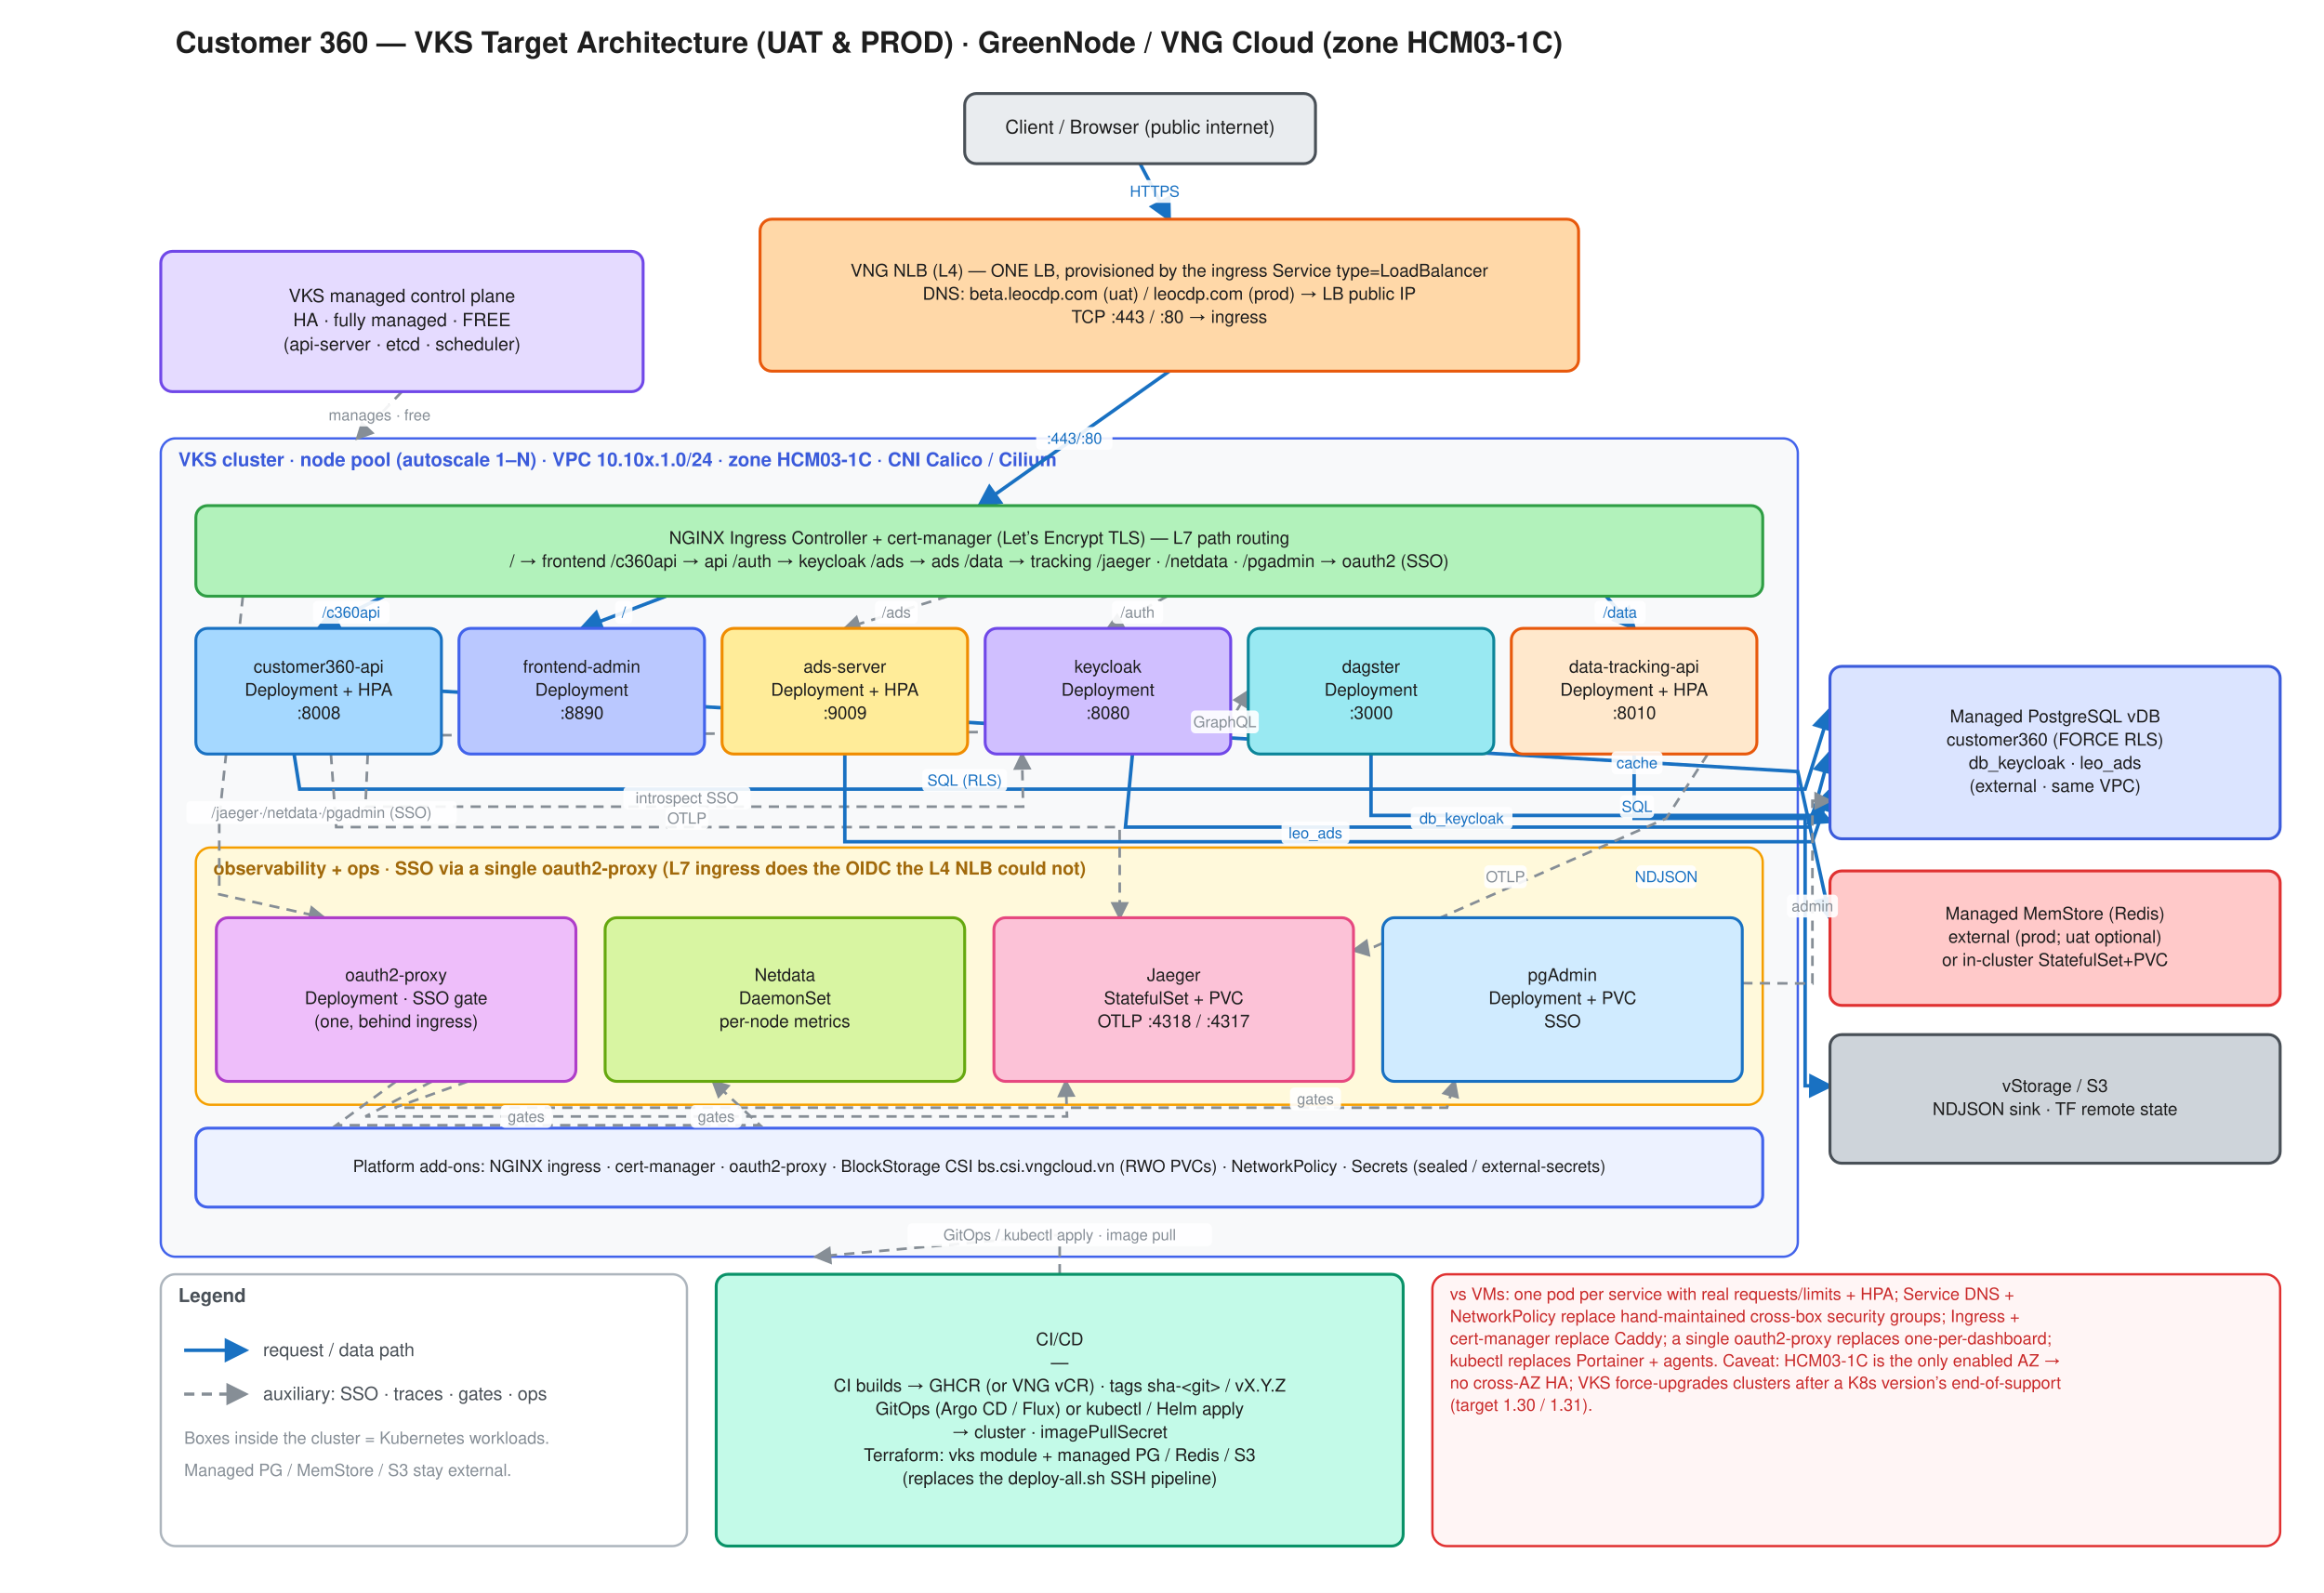
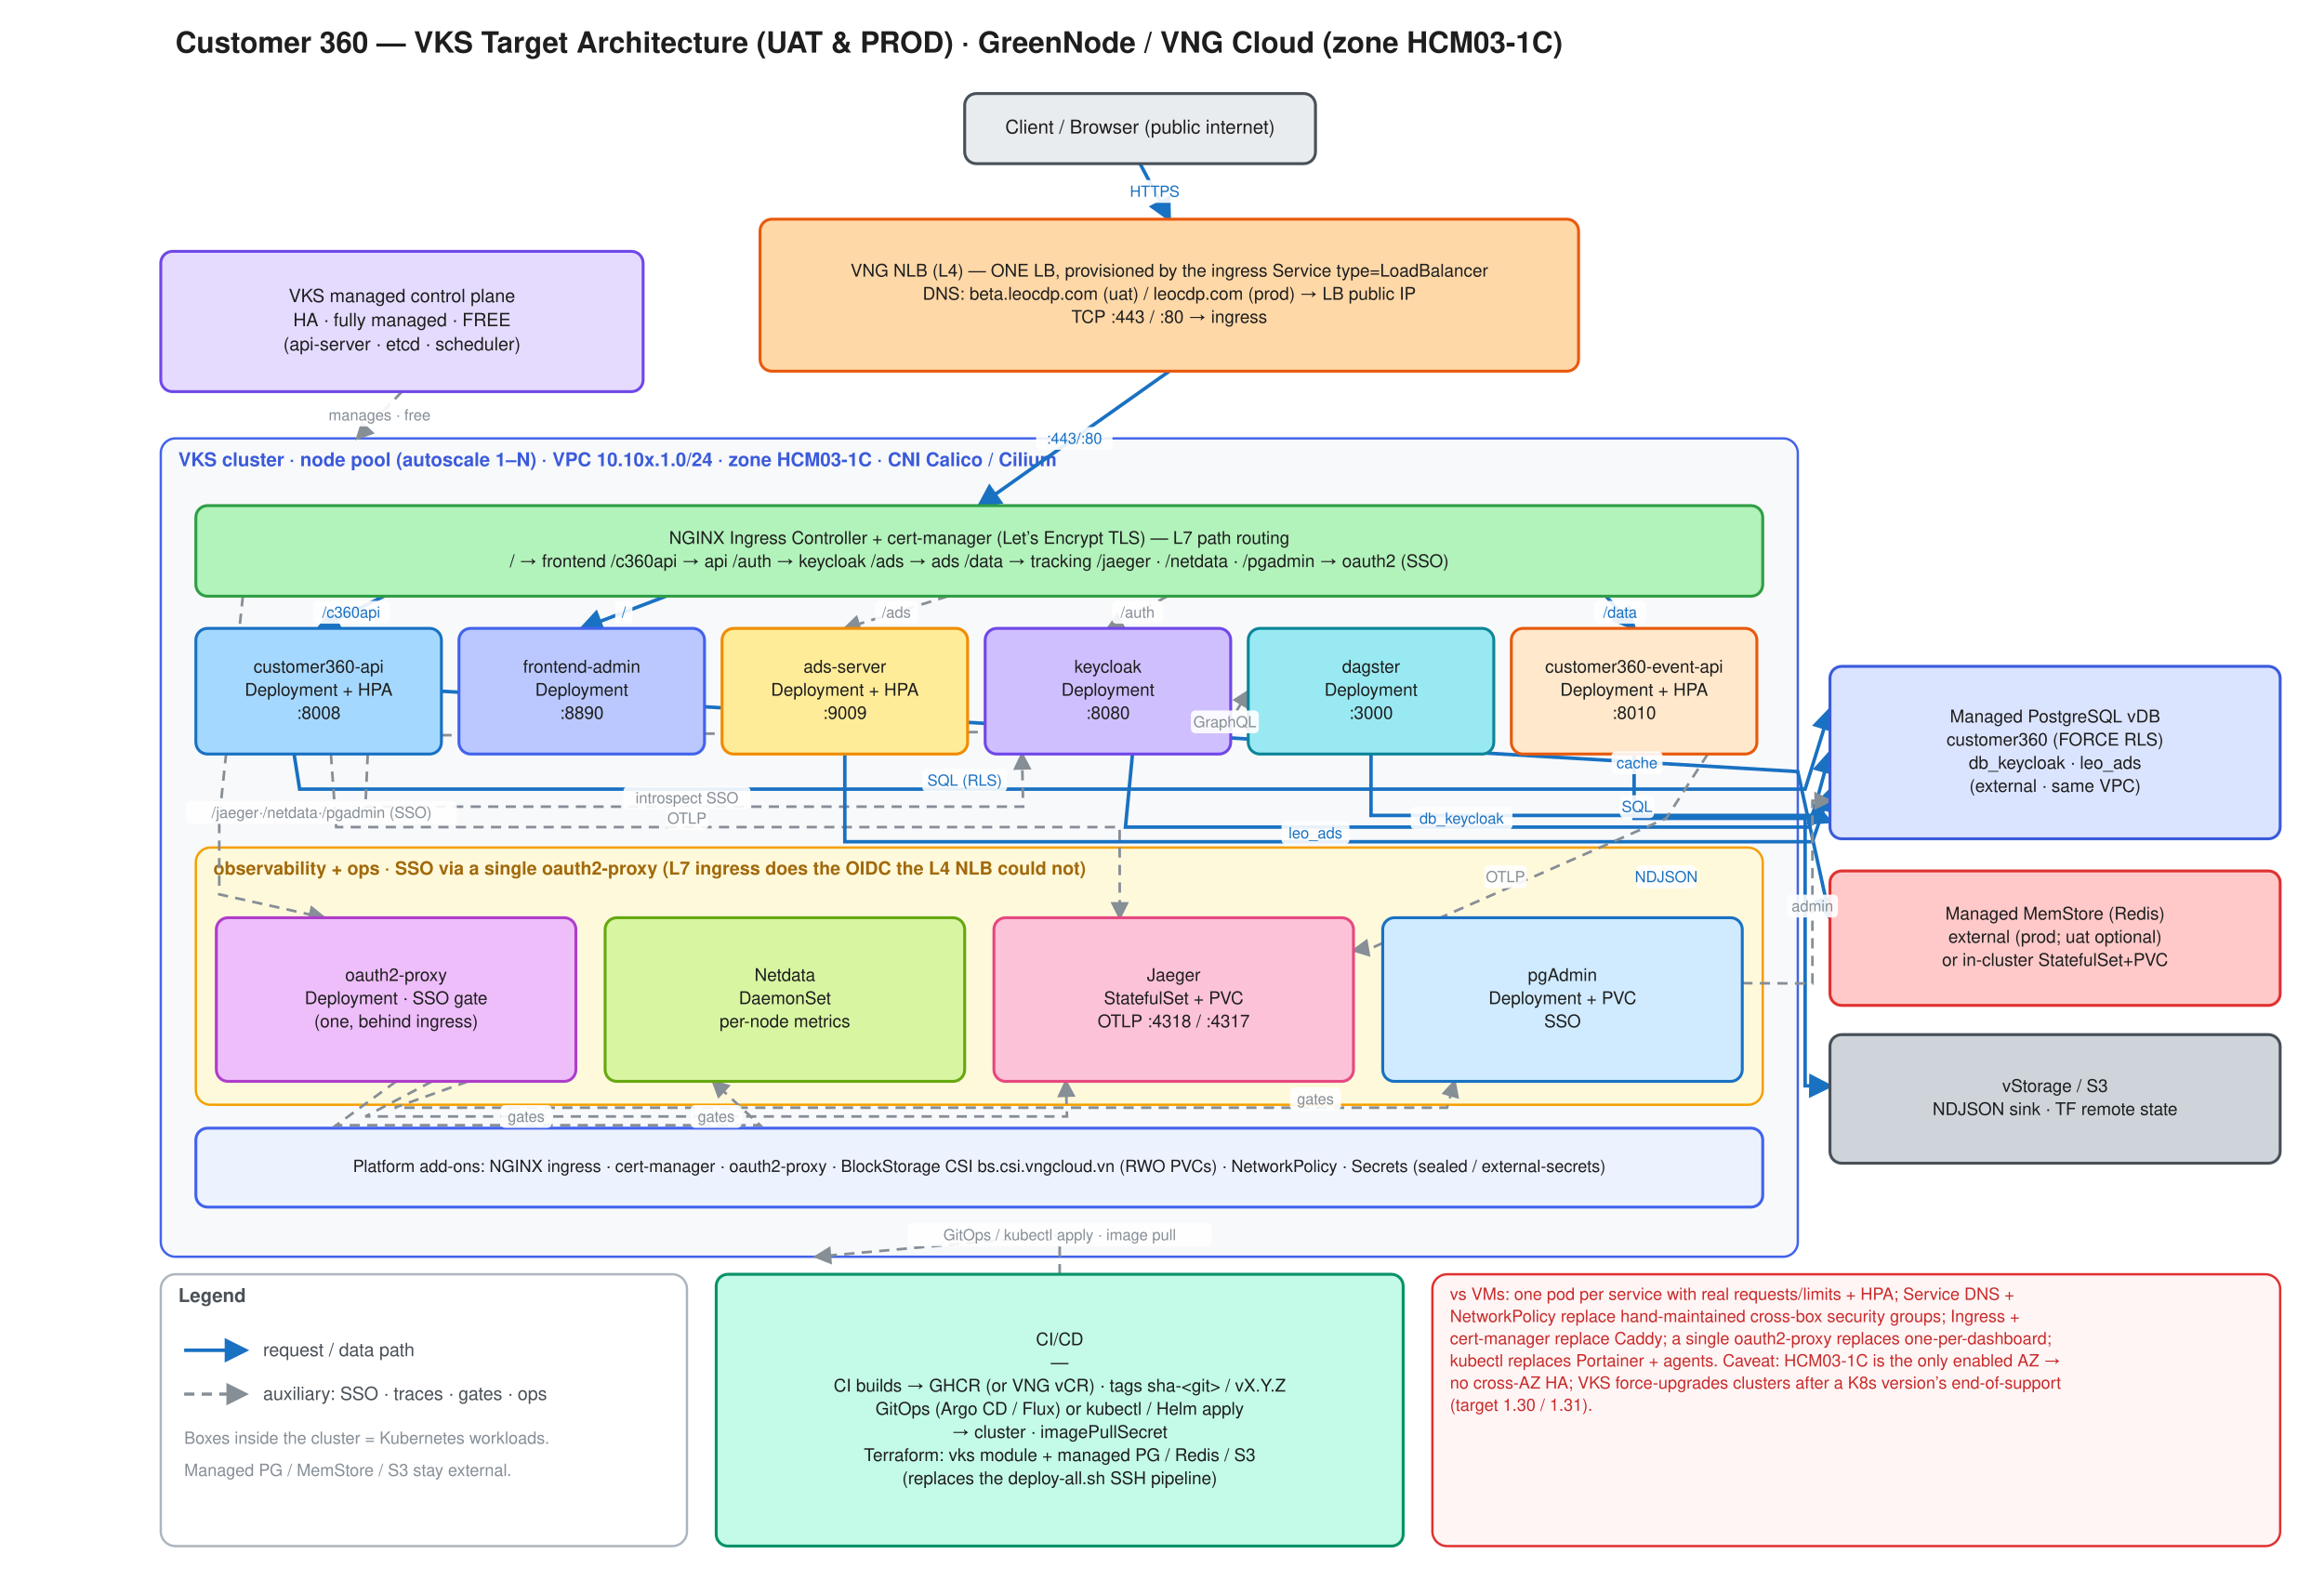
<svg xmlns="http://www.w3.org/2000/svg" width="1590" height="1090" viewBox="0 0 1590 1090" font-family="Helvetica,Arial,sans-serif">
  <rect width="1590" height="1090" fill="#ffffff" />
  <defs>
    <marker id="ah1971c2" viewBox="0 0 10 10" refX="8.5" refY="5" markerWidth="7" markerHeight="7" orient="auto-start-reverse">
      <path d="M0,0 L10,5 L0,10 z" fill="#1971c2" />
    </marker>
    <marker id="ah868e96" viewBox="0 0 10 10" refX="8.5" refY="5" markerWidth="7" markerHeight="7" orient="auto-start-reverse">
      <path d="M0,0 L10,5 L0,10 z" fill="#868e96" />
    </marker>
  </defs>
  <rect x="110" y="300" width="1120" height="560" rx="10" fill="#f8f9fa" stroke="#4263eb" stroke-width="1.6" />
  <text x="122" y="319" font-size="13" font-weight="700" fill="#3b5bdb" font-family="Helvetica,Arial,sans-serif">VKS cluster  ·  node pool (autoscale 1–N)  ·  VPC 10.10x.1.0/24  ·  zone HCM03-1C  ·  CNI Calico / Cilium</text>
  <rect x="134" y="580" width="1072" height="176" rx="10" fill="#fff9db" stroke="#f59f00" stroke-width="1.6" />
  <text x="146" y="598.5" font-size="12.5" font-weight="700" fill="#a1690b" font-family="Helvetica,Arial,sans-serif">observability + ops  ·  SSO via a single oauth2-proxy (L7 ingress does the OIDC the L4 NLB could not)</text>
  <rect x="110" y="872" width="360" height="186" rx="10" fill="#ffffff" stroke="#adb5bd" stroke-width="1.6" />
  <text x="122" y="891" font-size="13" font-weight="700" fill="#495057" font-family="Helvetica,Arial,sans-serif">Legend</text>
  <rect x="980" y="872" width="580" height="186" rx="10" fill="#fff5f5" stroke="#e03131" stroke-width="1.6" />
  <text x="992" y="889.5" font-size="11.5" fill="#c92a2a" font-family="Helvetica,Arial,sans-serif">vs VMs: one pod per service with real requests/limits + HPA; Service DNS +</text>
  <text x="992" y="904.68" font-size="11.5" fill="#c92a2a" font-family="Helvetica,Arial,sans-serif">NetworkPolicy replace hand-maintained cross-box security groups; Ingress +</text>
  <text x="992" y="919.86" font-size="11.5" fill="#c92a2a" font-family="Helvetica,Arial,sans-serif">cert-manager replace Caddy; a single oauth2-proxy replaces one-per-dashboard;</text>
  <text x="992" y="935.04" font-size="11.5" fill="#c92a2a" font-family="Helvetica,Arial,sans-serif">kubectl replaces Portainer + agents. Caveat: HCM03-1C is the only enabled AZ →</text>
  <text x="992" y="950.22" font-size="11.5" fill="#c92a2a" font-family="Helvetica,Arial,sans-serif">no cross-AZ HA; VKS force-upgrades clusters after a K8s version’s end-of-support</text>
  <text x="992" y="965.4" font-size="11.5" fill="#c92a2a" font-family="Helvetica,Arial,sans-serif">(target 1.30 / 1.31).</text>
  <line x1="126" y1="924" x2="168" y2="924" stroke="#1971c2" stroke-width="2.4" marker-end="url(#ah1971c2)" />
  <text x="180" y="928" font-size="12.5" fill="#495057">request / data path</text>
  <line x1="126" y1="954" x2="168" y2="954" stroke="#868e96" stroke-width="2.2" stroke-dasharray="7 5" marker-end="url(#ah868e96)" />
  <text x="180" y="958" font-size="12.5" fill="#495057">auxiliary: SSO · traces · gates · ops</text>
  <text x="126" y="988" font-size="11.5" fill="#868e96">Boxes inside the cluster = Kubernetes workloads.</text>
  <text x="126" y="1010" font-size="11.5" fill="#868e96">Managed PG / MemStore / S3 stay external.</text>
  <path d="M780,112 L800,150" fill="none" stroke="#1971c2" stroke-width="2.4" marker-end="url(#ah1971c2)" />
  <path d="M800,254 L670,346" fill="none" stroke="#1971c2" stroke-width="2.4" marker-end="url(#ah1971c2)" />
  <path d="M275,268 L244.4,300" fill="none" stroke="#868e96" stroke-width="1.8" stroke-dasharray="7 5" marker-end="url(#ah868e96)" />
  <path d="M725,872 L725,845 L558,860" fill="none" stroke="#868e96" stroke-width="1.8" stroke-dasharray="7 5" marker-end="url(#ah868e96)" />
  <path d="M262.64,408 L218,430" fill="none" stroke="#1971c2" stroke-width="2.4" marker-end="url(#ah1971c2)" />
  <path d="M455.6,408 L398,430" fill="none" stroke="#1971c2" stroke-width="2.4" marker-end="url(#ah1971c2)" />
  <path d="M648.56,408 L578,430" fill="none" stroke="#868e96" stroke-width="1.8" stroke-dasharray="7 5" marker-end="url(#ah868e96)" />
  <path d="M798.64,408 L758,430" fill="none" stroke="#868e96" stroke-width="1.8" stroke-dasharray="7 5" marker-end="url(#ah868e96)" />
  <path d="M1098.8,408 L1118,430" fill="none" stroke="#1971c2" stroke-width="2.4" marker-end="url(#ah1971c2)" />
  <path d="M166.16,408 L150,560 L150,612 L221.8,628" fill="none" stroke="#868e96" stroke-width="1.8" stroke-dasharray="7 5" marker-end="url(#ah868e96)" />
  <path d="M302,473 L1230,528 L1252,628.2" fill="none" stroke="#1971c2" stroke-width="2.4" marker-end="url(#ah1971c2)" />
  <path d="M201.2,516 L205,540 L1235,540 L1252,485.5" fill="none" stroke="#1971c2" stroke-width="2.4" marker-end="url(#ah1971c2)" />
  <path d="M251.6,516 L250,552 L700,552 L699.2,516" fill="none" stroke="#868e96" stroke-width="1.8" stroke-dasharray="7 5" marker-end="url(#ah868e96)" />
  <path d="M226.4,516 L230,566 L766,566 L766.1,628" fill="none" stroke="#868e96" stroke-width="1.8" stroke-dasharray="7 5" marker-end="url(#ah868e96)" />
  <path d="M302,503.1 L838,500 L854,473" fill="none" stroke="#868e96" stroke-width="1.8" stroke-dasharray="7 5" marker-end="url(#ah868e96)" />
  <path d="M774.8,516 L770,566 L1238,566 L1252,515" fill="none" stroke="#1971c2" stroke-width="2.4" marker-end="url(#ah1971c2)" />
  <path d="M578,516 L578,576 L1240,576 L1252,540.96" fill="none" stroke="#1971c2" stroke-width="2.4" marker-end="url(#ah1971c2)" />
  <path d="M938,516 L938,558 L1242,558 L1252,562.2" fill="none" stroke="#1971c2" stroke-width="2.4" marker-end="url(#ah1971c2)" />
  <path d="M1118,516 L1118,560 L1235,560 L1235,743 L1252,743.2" fill="none" stroke="#1971c2" stroke-width="2.4" marker-end="url(#ah1971c2)" />
  <path d="M1168.4,516 L1140,560 L940,648 L926,650.4" fill="none" stroke="#868e96" stroke-width="1.8" stroke-dasharray="7 5" marker-end="url(#ah868e96)" />
  <path d="M271,740 L230,770 L520,770 L487.8,740" fill="none" stroke="#868e96" stroke-width="1.8" stroke-dasharray="7 5" marker-end="url(#ah868e96)" />
  <path d="M295.6,740 L250,764 L730,764 L729.2,740" fill="none" stroke="#868e96" stroke-width="1.8" stroke-dasharray="7 5" marker-end="url(#ah868e96)" />
  <path d="M320.2,740 L270,758 L990,758 L995.2,740" fill="none" stroke="#868e96" stroke-width="1.8" stroke-dasharray="7 5" marker-end="url(#ah868e96)" />
  <path d="M1192,672.8 L1240,673 L1240,548 L1252,548.04" fill="none" stroke="#868e96" stroke-width="1.8" stroke-dasharray="7 5" marker-end="url(#ah868e96)" />
  <rect x="660" y="64" width="240" height="48" rx="8" fill="#e9ecef" stroke="#495057" stroke-width="2" />
  <text x="780" y="91.38" font-size="13" fill="#1e1e1e" text-anchor="middle" font-family="Helvetica,Arial,sans-serif">Client / Browser (public internet)</text>
  <rect x="520" y="150" width="560" height="104" rx="8" fill="#ffd8a8" stroke="#e8590c" stroke-width="2" />
  <text x="800" y="189.28" font-size="12" fill="#1e1e1e" text-anchor="middle" font-family="Helvetica,Arial,sans-serif">VNG NLB (L4) — ONE LB, provisioned by the ingress Service type=LoadBalancer</text>
  <text x="800" y="205.12" font-size="12" fill="#1e1e1e" text-anchor="middle" font-family="Helvetica,Arial,sans-serif">DNS: beta.leocdp.com (uat) / leocdp.com (prod) → LB public IP</text>
  <text x="800" y="220.96" font-size="12" fill="#1e1e1e" text-anchor="middle" font-family="Helvetica,Arial,sans-serif">TCP :443 / :80 → ingress</text>
  <rect x="110" y="172" width="330" height="96" rx="8" fill="#e5dbff" stroke="#7048e8" stroke-width="2" />
  <text x="275" y="206.75" font-size="12.5" fill="#1e1e1e" text-anchor="middle" font-family="Helvetica,Arial,sans-serif">VKS managed control plane</text>
  <text x="275" y="223.25" font-size="12.5" fill="#1e1e1e" text-anchor="middle" font-family="Helvetica,Arial,sans-serif">HA · fully managed · FREE</text>
  <text x="275" y="239.75" font-size="12.5" fill="#1e1e1e" text-anchor="middle" font-family="Helvetica,Arial,sans-serif">(api-server · etcd · scheduler)</text>
  <rect x="134" y="346" width="1072" height="62" rx="8" fill="#b2f2bb" stroke="#2f9e44" stroke-width="2" />
  <text x="670" y="372.2" font-size="12" fill="#1e1e1e" text-anchor="middle" font-family="Helvetica,Arial,sans-serif">NGINX Ingress Controller + cert-manager (Let’s Encrypt TLS) — L7 path routing</text>
  <text x="670" y="388.04" font-size="12" fill="#1e1e1e" text-anchor="middle" font-family="Helvetica,Arial,sans-serif">/ → frontend   /c360api → api   /auth → keycloak   /ads → ads   /data → tracking   /jaeger · /netdata · /pgadmin → oauth2 (SSO)</text>
  <rect x="134" y="430" width="168" height="86" rx="8" fill="#a5d8ff" stroke="#1971c2" stroke-width="2" />
  <text x="218" y="460.28" font-size="12" fill="#1e1e1e" text-anchor="middle" font-family="Helvetica,Arial,sans-serif">customer360-api</text>
  <text x="218" y="476.12" font-size="12" fill="#1e1e1e" text-anchor="middle" font-family="Helvetica,Arial,sans-serif">Deployment + HPA</text>
  <text x="218" y="491.96" font-size="12" fill="#1e1e1e" text-anchor="middle" font-family="Helvetica,Arial,sans-serif">:8008</text>
  <rect x="314" y="430" width="168" height="86" rx="8" fill="#bac8ff" stroke="#4263eb" stroke-width="2" />
  <text x="398" y="460.28" font-size="12" fill="#1e1e1e" text-anchor="middle" font-family="Helvetica,Arial,sans-serif">frontend-admin</text>
  <text x="398" y="476.12" font-size="12" fill="#1e1e1e" text-anchor="middle" font-family="Helvetica,Arial,sans-serif">Deployment</text>
  <text x="398" y="491.96" font-size="12" fill="#1e1e1e" text-anchor="middle" font-family="Helvetica,Arial,sans-serif">:8890</text>
  <rect x="494" y="430" width="168" height="86" rx="8" fill="#ffec99" stroke="#f08c00" stroke-width="2" />
  <text x="578" y="460.28" font-size="12" fill="#1e1e1e" text-anchor="middle" font-family="Helvetica,Arial,sans-serif">ads-server</text>
  <text x="578" y="476.12" font-size="12" fill="#1e1e1e" text-anchor="middle" font-family="Helvetica,Arial,sans-serif">Deployment + HPA</text>
  <text x="578" y="491.96" font-size="12" fill="#1e1e1e" text-anchor="middle" font-family="Helvetica,Arial,sans-serif">:9009</text>
  <rect x="674" y="430" width="168" height="86" rx="8" fill="#d0bfff" stroke="#7048e8" stroke-width="2" />
  <text x="758" y="460.28" font-size="12" fill="#1e1e1e" text-anchor="middle" font-family="Helvetica,Arial,sans-serif">keycloak</text>
  <text x="758" y="476.12" font-size="12" fill="#1e1e1e" text-anchor="middle" font-family="Helvetica,Arial,sans-serif">Deployment</text>
  <text x="758" y="491.96" font-size="12" fill="#1e1e1e" text-anchor="middle" font-family="Helvetica,Arial,sans-serif">:8080</text>
  <rect x="854" y="430" width="168" height="86" rx="8" fill="#99e9f2" stroke="#0c8599" stroke-width="2" />
  <text x="938" y="460.28" font-size="12" fill="#1e1e1e" text-anchor="middle" font-family="Helvetica,Arial,sans-serif">dagster</text>
  <text x="938" y="476.12" font-size="12" fill="#1e1e1e" text-anchor="middle" font-family="Helvetica,Arial,sans-serif">Deployment</text>
  <text x="938" y="491.96" font-size="12" fill="#1e1e1e" text-anchor="middle" font-family="Helvetica,Arial,sans-serif">:3000</text>
  <rect x="1034" y="430" width="168" height="86" rx="8" fill="#ffe8cc" stroke="#e8590c" stroke-width="2" />
-   <text x="1118" y="460.28" font-size="12" fill="#1e1e1e" text-anchor="middle" font-family="Helvetica,Arial,sans-serif">data-tracking-api</text>
+   <text x="1118" y="460.28" font-size="12" fill="#1e1e1e" text-anchor="middle" font-family="Helvetica,Arial,sans-serif">customer360-event-api</text>
  <text x="1118" y="476.12" font-size="12" fill="#1e1e1e" text-anchor="middle" font-family="Helvetica,Arial,sans-serif">Deployment + HPA</text>
  <text x="1118" y="491.96" font-size="12" fill="#1e1e1e" text-anchor="middle" font-family="Helvetica,Arial,sans-serif">:8010</text>
  <rect x="148" y="628" width="246" height="112" rx="8" fill="#eebefa" stroke="#ae3ec9" stroke-width="2" />
  <text x="271" y="671.28" font-size="12" fill="#1e1e1e" text-anchor="middle" font-family="Helvetica,Arial,sans-serif">oauth2-proxy</text>
  <text x="271" y="687.12" font-size="12" fill="#1e1e1e" text-anchor="middle" font-family="Helvetica,Arial,sans-serif">Deployment · SSO gate</text>
  <text x="271" y="702.96" font-size="12" fill="#1e1e1e" text-anchor="middle" font-family="Helvetica,Arial,sans-serif">(one, behind ingress)</text>
  <rect x="414" y="628" width="246" height="112" rx="8" fill="#d8f5a2" stroke="#66a80f" stroke-width="2" />
  <text x="537" y="671.28" font-size="12" fill="#1e1e1e" text-anchor="middle" font-family="Helvetica,Arial,sans-serif">Netdata</text>
  <text x="537" y="687.12" font-size="12" fill="#1e1e1e" text-anchor="middle" font-family="Helvetica,Arial,sans-serif">DaemonSet</text>
  <text x="537" y="702.96" font-size="12" fill="#1e1e1e" text-anchor="middle" font-family="Helvetica,Arial,sans-serif">per-node metrics</text>
  <rect x="680" y="628" width="246" height="112" rx="8" fill="#fcc2d7" stroke="#e64980" stroke-width="2" />
  <text x="803" y="671.28" font-size="12" fill="#1e1e1e" text-anchor="middle" font-family="Helvetica,Arial,sans-serif">Jaeger</text>
  <text x="803" y="687.12" font-size="12" fill="#1e1e1e" text-anchor="middle" font-family="Helvetica,Arial,sans-serif">StatefulSet + PVC</text>
  <text x="803" y="702.96" font-size="12" fill="#1e1e1e" text-anchor="middle" font-family="Helvetica,Arial,sans-serif">OTLP :4318 / :4317</text>
  <rect x="946" y="628" width="246" height="112" rx="8" fill="#d0ebff" stroke="#1971c2" stroke-width="2" />
  <text x="1069" y="671.28" font-size="12" fill="#1e1e1e" text-anchor="middle" font-family="Helvetica,Arial,sans-serif">pgAdmin</text>
  <text x="1069" y="687.12" font-size="12" fill="#1e1e1e" text-anchor="middle" font-family="Helvetica,Arial,sans-serif">Deployment + PVC</text>
  <text x="1069" y="702.96" font-size="12" fill="#1e1e1e" text-anchor="middle" font-family="Helvetica,Arial,sans-serif">SSO</text>
  <rect x="134" y="772" width="1072" height="54" rx="8" fill="#edf2ff" stroke="#4263eb" stroke-width="2" />
  <text x="670" y="801.99" font-size="11.5" fill="#1e1e1e" text-anchor="middle" font-family="Helvetica,Arial,sans-serif">Platform add-ons: NGINX ingress · cert-manager · oauth2-proxy · BlockStorage CSI bs.csi.vngcloud.vn (RWO PVCs) · NetworkPolicy · Secrets (sealed / external-secrets)</text>
  <rect x="1252" y="456" width="308" height="118" rx="8" fill="#dbe4ff" stroke="#3b5bdb" stroke-width="2" />
  <text x="1406" y="494.36" font-size="12" fill="#1e1e1e" text-anchor="middle" font-family="Helvetica,Arial,sans-serif">Managed PostgreSQL vDB</text>
  <text x="1406" y="510.2" font-size="12" fill="#1e1e1e" text-anchor="middle" font-family="Helvetica,Arial,sans-serif">customer360 (FORCE RLS)</text>
  <text x="1406" y="526.04" font-size="12" fill="#1e1e1e" text-anchor="middle" font-family="Helvetica,Arial,sans-serif">db_keycloak · leo_ads</text>
  <text x="1406" y="541.88" font-size="12" fill="#1e1e1e" text-anchor="middle" font-family="Helvetica,Arial,sans-serif">(external · same VPC)</text>
  <rect x="1252" y="596" width="308" height="92" rx="8" fill="#ffc9c9" stroke="#e03131" stroke-width="2" />
  <text x="1406" y="629.28" font-size="12" fill="#1e1e1e" text-anchor="middle" font-family="Helvetica,Arial,sans-serif">Managed MemStore (Redis)</text>
  <text x="1406" y="645.12" font-size="12" fill="#1e1e1e" text-anchor="middle" font-family="Helvetica,Arial,sans-serif">external (prod; uat optional)</text>
  <text x="1406" y="660.96" font-size="12" fill="#1e1e1e" text-anchor="middle" font-family="Helvetica,Arial,sans-serif">or in-cluster StatefulSet+PVC</text>
  <rect x="1252" y="708" width="308" height="88" rx="8" fill="#ced4da" stroke="#495057" stroke-width="2" />
  <text x="1406" y="747.2" font-size="12" fill="#1e1e1e" text-anchor="middle" font-family="Helvetica,Arial,sans-serif">vStorage / S3</text>
  <text x="1406" y="763.04" font-size="12" fill="#1e1e1e" text-anchor="middle" font-family="Helvetica,Arial,sans-serif">NDJSON sink · TF remote state</text>
  <rect x="490" y="872" width="470" height="186" rx="8" fill="#c3fae8" stroke="#099268" stroke-width="2" />
  <text x="725" y="920.6" font-size="12" fill="#1e1e1e" text-anchor="middle" font-family="Helvetica,Arial,sans-serif">CI/CD</text>
  <text x="725" y="936.44" font-size="12" fill="#1e1e1e" text-anchor="middle" font-family="Helvetica,Arial,sans-serif">—</text>
  <text x="725" y="952.28" font-size="12" fill="#1e1e1e" text-anchor="middle" font-family="Helvetica,Arial,sans-serif">CI builds → GHCR (or VNG vCR)  ·  tags sha-&lt;git&gt; / vX.Y.Z</text>
  <text x="725" y="968.12" font-size="12" fill="#1e1e1e" text-anchor="middle" font-family="Helvetica,Arial,sans-serif">GitOps (Argo CD / Flux) or kubectl / Helm apply</text>
  <text x="725" y="983.96" font-size="12" fill="#1e1e1e" text-anchor="middle" font-family="Helvetica,Arial,sans-serif">→ cluster  ·  imagePullSecret</text>
  <text x="725" y="999.8" font-size="12" fill="#1e1e1e" text-anchor="middle" font-family="Helvetica,Arial,sans-serif">Terraform: vks module + managed PG / Redis / S3</text>
  <text x="725" y="1015.64" font-size="12" fill="#1e1e1e" text-anchor="middle" font-family="Helvetica,Arial,sans-serif">(replaces the deploy-all.sh SSH pipeline)</text>
  <rect x="772.562" y="123.2" width="34.875" height="15.6" rx="3" fill="#ffffff" fill-opacity="0.9" />
  <text x="790" y="134.675" font-size="10.5" fill="#1971c2" text-anchor="middle" font-family="Helvetica,Arial,sans-serif">HTTPS</text>
  <rect x="708.9" y="292.2" width="52.2" height="15.6" rx="3" fill="#ffffff" fill-opacity="0.9" />
  <text x="735" y="303.675" font-size="10.5" fill="#1971c2" text-anchor="middle" font-family="Helvetica,Arial,sans-serif">:443/:80</text>
  <rect x="216.275" y="276.2" width="86.85" height="15.6" rx="3" fill="#ffffff" fill-opacity="0.9" />
  <text x="259.7" y="287.675" font-size="10.5" fill="#868e96" text-anchor="middle" font-family="Helvetica,Arial,sans-serif">manages · free</text>
  <rect x="620.938" y="837.2" width="208.125" height="15.6" rx="3" fill="#ffffff" fill-opacity="0.9" />
  <text x="725" y="848.675" font-size="10.5" fill="#868e96" text-anchor="middle" font-family="Helvetica,Arial,sans-serif">GitOps / kubectl apply · image pull</text>
  <rect x="214.22" y="411.2" width="52.2" height="15.6" rx="3" fill="#ffffff" fill-opacity="0.9" />
  <text x="240.32" y="422.675" font-size="10.5" fill="#1971c2" text-anchor="middle" font-family="Helvetica,Arial,sans-serif">/c360api</text>
  <rect x="420.912" y="411.2" width="11.775" height="15.6" rx="3" fill="#ffffff" fill-opacity="0.9" />
  <text x="426.8" y="422.675" font-size="10.5" fill="#1971c2" text-anchor="middle" font-family="Helvetica,Arial,sans-serif">/</text>
  <rect x="598.73" y="411.2" width="29.1" height="15.6" rx="3" fill="#ffffff" fill-opacity="0.9" />
  <text x="613.28" y="422.675" font-size="10.5" fill="#868e96" text-anchor="middle" font-family="Helvetica,Arial,sans-serif">/ads</text>
  <rect x="760.882" y="411.2" width="34.875" height="15.6" rx="3" fill="#ffffff" fill-opacity="0.9" />
  <text x="778.32" y="422.675" font-size="10.5" fill="#868e96" text-anchor="middle" font-family="Helvetica,Arial,sans-serif">/auth</text>
  <rect x="1090.963" y="411.2" width="34.875" height="15.6" rx="3" fill="#ffffff" fill-opacity="0.9" />
  <text x="1108.4" y="422.675" font-size="10.5" fill="#1971c2" text-anchor="middle" font-family="Helvetica,Arial,sans-serif">/data</text>
  <rect x="127.487" y="548.2" width="185.025" height="15.6" rx="3" fill="#ffffff" fill-opacity="0.9" />
  <text x="220" y="559.675" font-size="10.5" fill="#868e96" text-anchor="middle" font-family="Helvetica,Arial,sans-serif">/jaeger·/netdata·/pgadmin (SSO)</text>
  <rect x="1102.562" y="514.2" width="34.875" height="15.6" rx="3" fill="#ffffff" fill-opacity="0.9" />
  <text x="1120" y="525.675" font-size="10.5" fill="#1971c2" text-anchor="middle" font-family="Helvetica,Arial,sans-serif">cache</text>
  <rect x="631.013" y="526.2" width="57.975" height="15.6" rx="3" fill="#ffffff" fill-opacity="0.9" />
  <text x="660" y="537.675" font-size="10.5" fill="#1971c2" text-anchor="middle" font-family="Helvetica,Arial,sans-serif">SQL (RLS)</text>
  <rect x="426.575" y="538.2" width="86.85" height="15.6" rx="3" fill="#ffffff" fill-opacity="0.9" />
  <text x="470" y="549.675" font-size="10.5" fill="#868e96" text-anchor="middle" font-family="Helvetica,Arial,sans-serif">introspect SSO</text>
  <rect x="455.45" y="552.2" width="29.1" height="15.6" rx="3" fill="#ffffff" fill-opacity="0.9" />
  <text x="470" y="563.675" font-size="10.5" fill="#868e96" text-anchor="middle" font-family="Helvetica,Arial,sans-serif">OTLP</text>
  <rect x="814.788" y="486.2" width="46.425" height="15.6" rx="3" fill="#ffffff" fill-opacity="0.9" />
  <text x="838" y="497.675" font-size="10.5" fill="#868e96" text-anchor="middle" font-family="Helvetica,Arial,sans-serif">GraphQL</text>
  <rect x="965.237" y="552.2" width="69.525" height="15.6" rx="3" fill="#ffffff" fill-opacity="0.9" />
  <text x="1000" y="563.675" font-size="10.5" fill="#1971c2" text-anchor="middle" font-family="Helvetica,Arial,sans-serif">db_keycloak</text>
  <rect x="876.788" y="562.2" width="46.425" height="15.6" rx="3" fill="#ffffff" fill-opacity="0.9" />
  <text x="900" y="573.675" font-size="10.5" fill="#1971c2" text-anchor="middle" font-family="Helvetica,Arial,sans-serif">leo_ads</text>
  <rect x="1108.338" y="544.2" width="23.325" height="15.6" rx="3" fill="#ffffff" fill-opacity="0.9" />
  <text x="1120" y="555.675" font-size="10.5" fill="#1971c2" text-anchor="middle" font-family="Helvetica,Arial,sans-serif">SQL</text>
  <rect x="1119.675" y="592.2" width="40.65" height="15.6" rx="3" fill="#ffffff" fill-opacity="0.9" />
  <text x="1140" y="603.675" font-size="10.5" fill="#1971c2" text-anchor="middle" font-family="Helvetica,Arial,sans-serif">NDJSON</text>
  <rect x="1015.45" y="592.2" width="29.1" height="15.6" rx="3" fill="#ffffff" fill-opacity="0.9" />
  <text x="1030" y="603.675" font-size="10.5" fill="#868e96" text-anchor="middle" font-family="Helvetica,Arial,sans-serif">OTLP</text>
  <rect x="342.562" y="756.2" width="34.875" height="15.6" rx="3" fill="#ffffff" fill-opacity="0.9" />
  <text x="360" y="767.675" font-size="10.5" fill="#868e96" text-anchor="middle" font-family="Helvetica,Arial,sans-serif">gates</text>
  <rect x="472.562" y="756.2" width="34.875" height="15.6" rx="3" fill="#ffffff" fill-opacity="0.9" />
  <text x="490" y="767.675" font-size="10.5" fill="#868e96" text-anchor="middle" font-family="Helvetica,Arial,sans-serif">gates</text>
  <rect x="882.562" y="744.2" width="34.875" height="15.6" rx="3" fill="#ffffff" fill-opacity="0.9" />
  <text x="900" y="755.675" font-size="10.5" fill="#868e96" text-anchor="middle" font-family="Helvetica,Arial,sans-serif">gates</text>
  <rect x="1222.562" y="612.2" width="34.875" height="15.6" rx="3" fill="#ffffff" fill-opacity="0.9" />
  <text x="1240" y="623.675" font-size="10.5" fill="#868e96" text-anchor="middle" font-family="Helvetica,Arial,sans-serif">admin</text>
  <text x="120" y="36" font-size="20" font-weight="700" fill="#1e1e1e" font-family="Helvetica,Arial,sans-serif">Customer 360 — VKS Target Architecture (UAT &amp; PROD)  ·  GreenNode / VNG Cloud (zone HCM03-1C)</text>
</svg>
